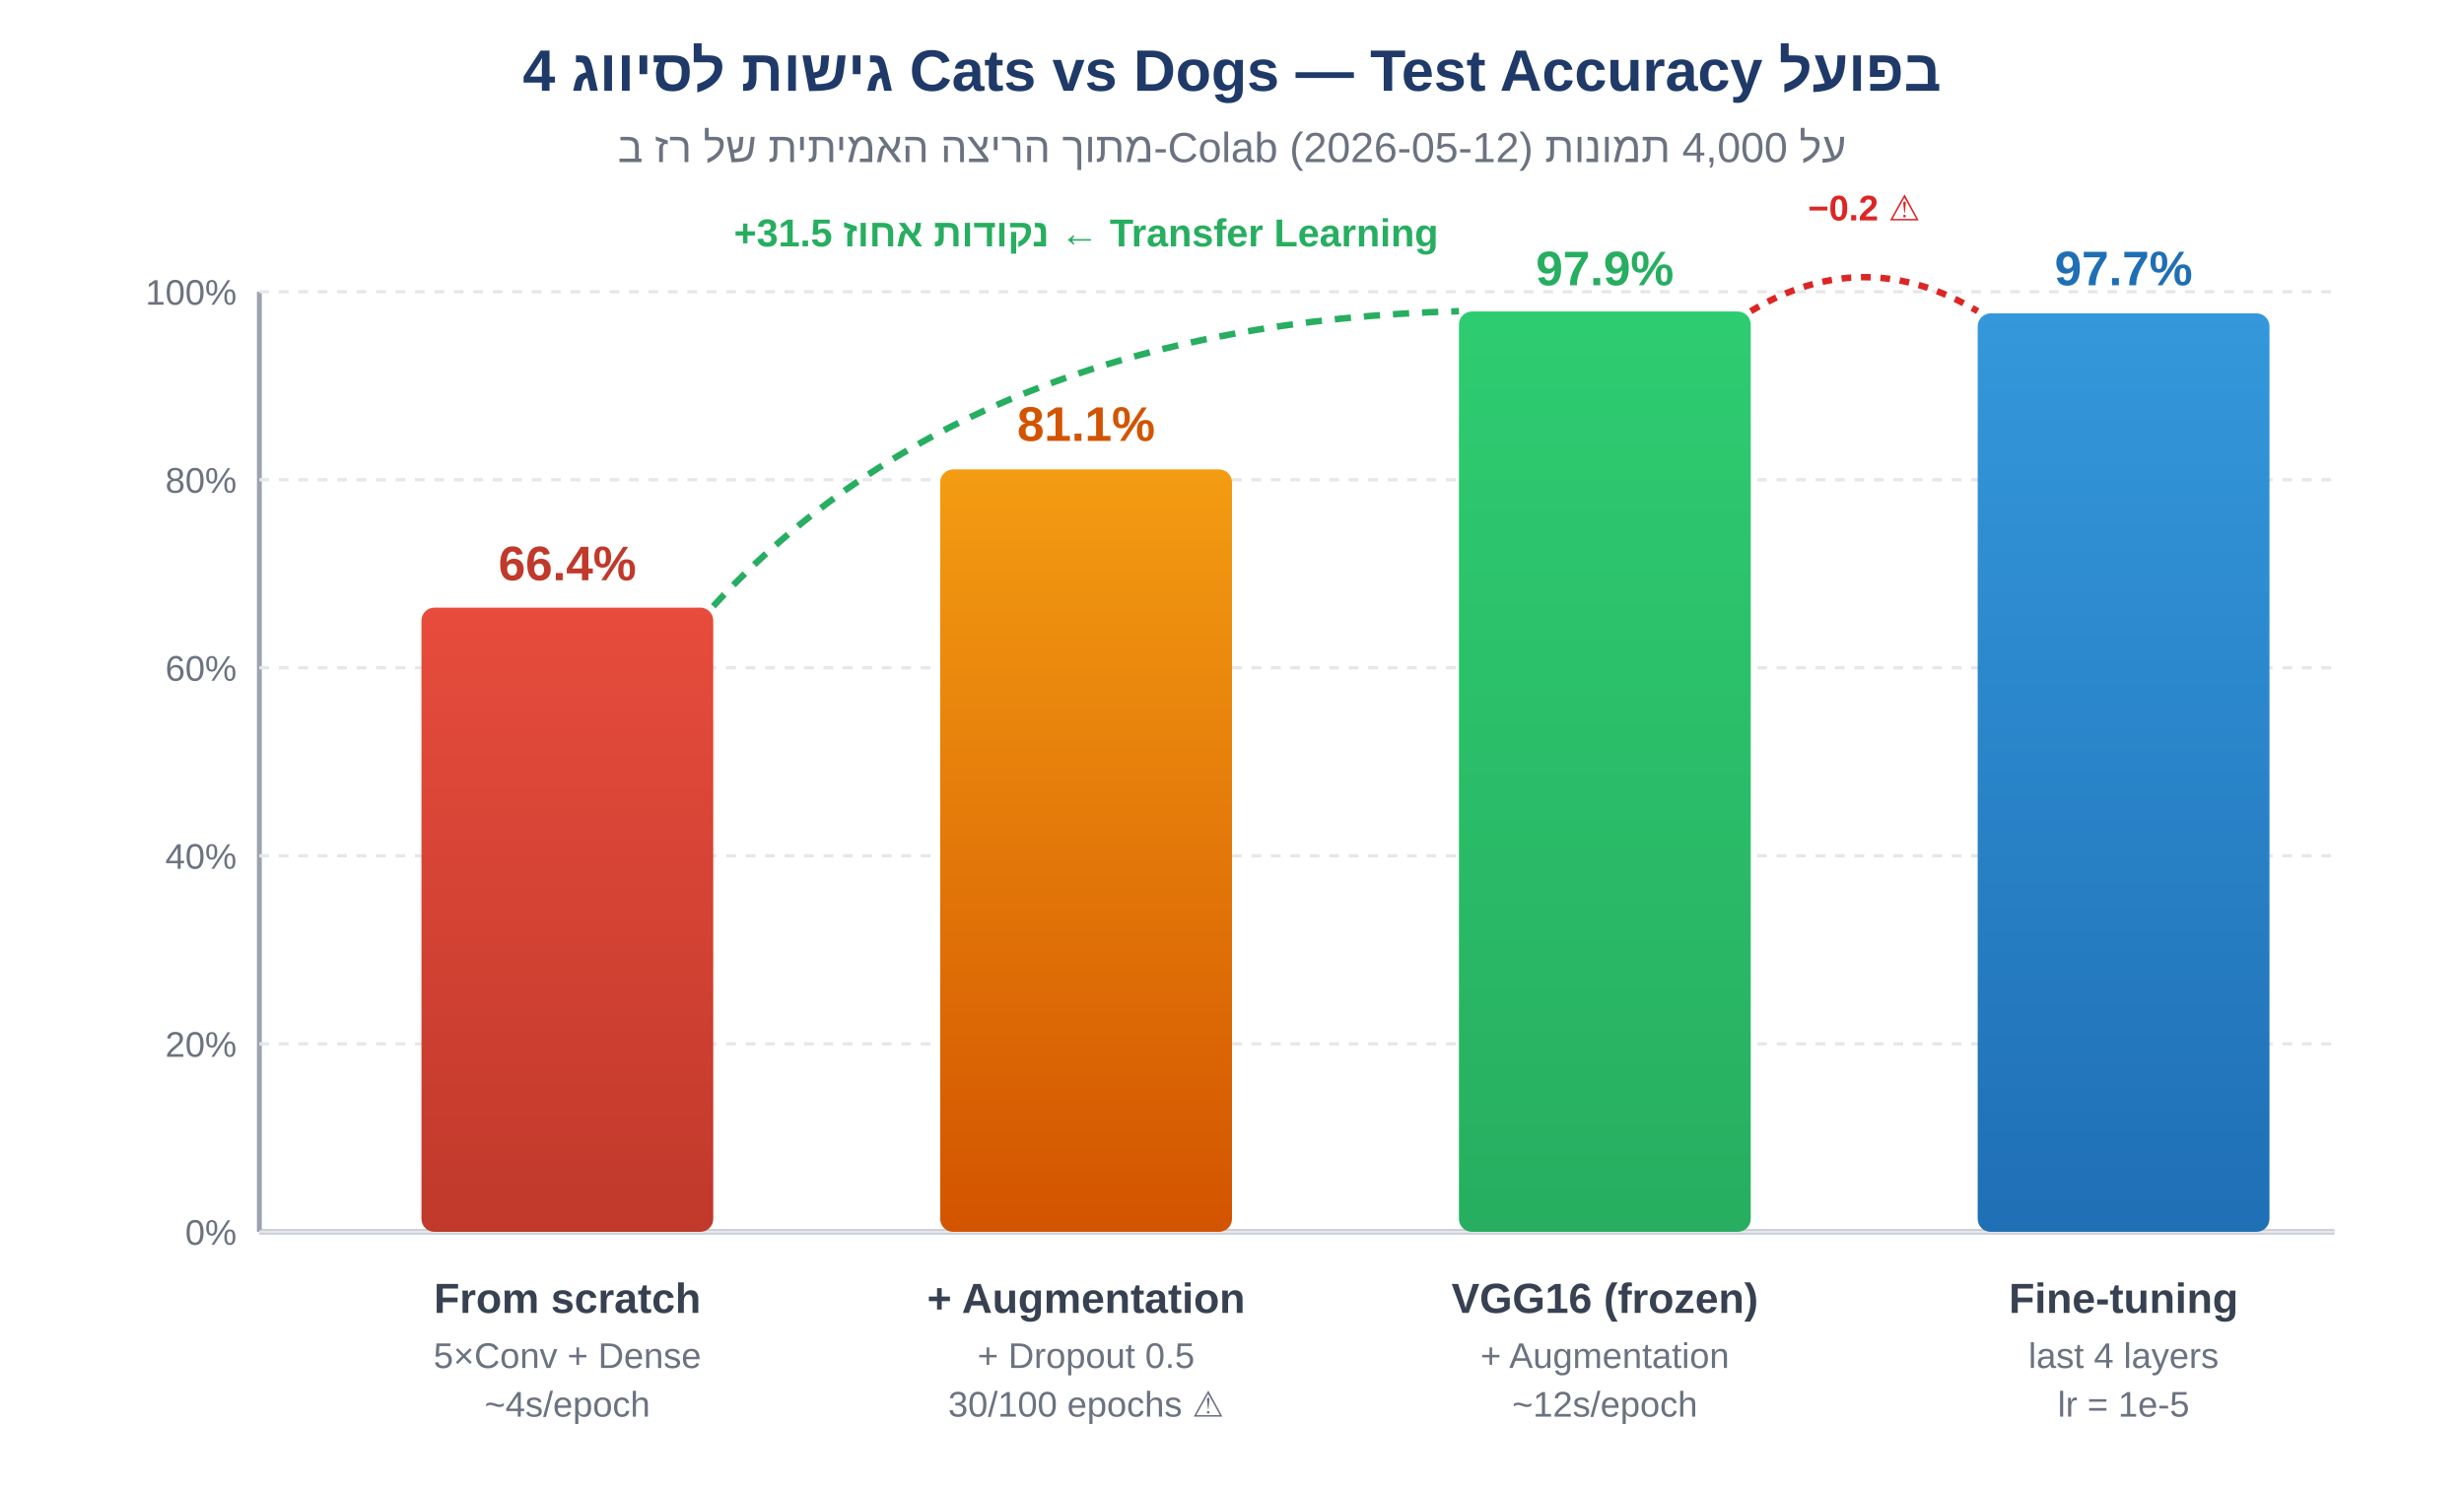
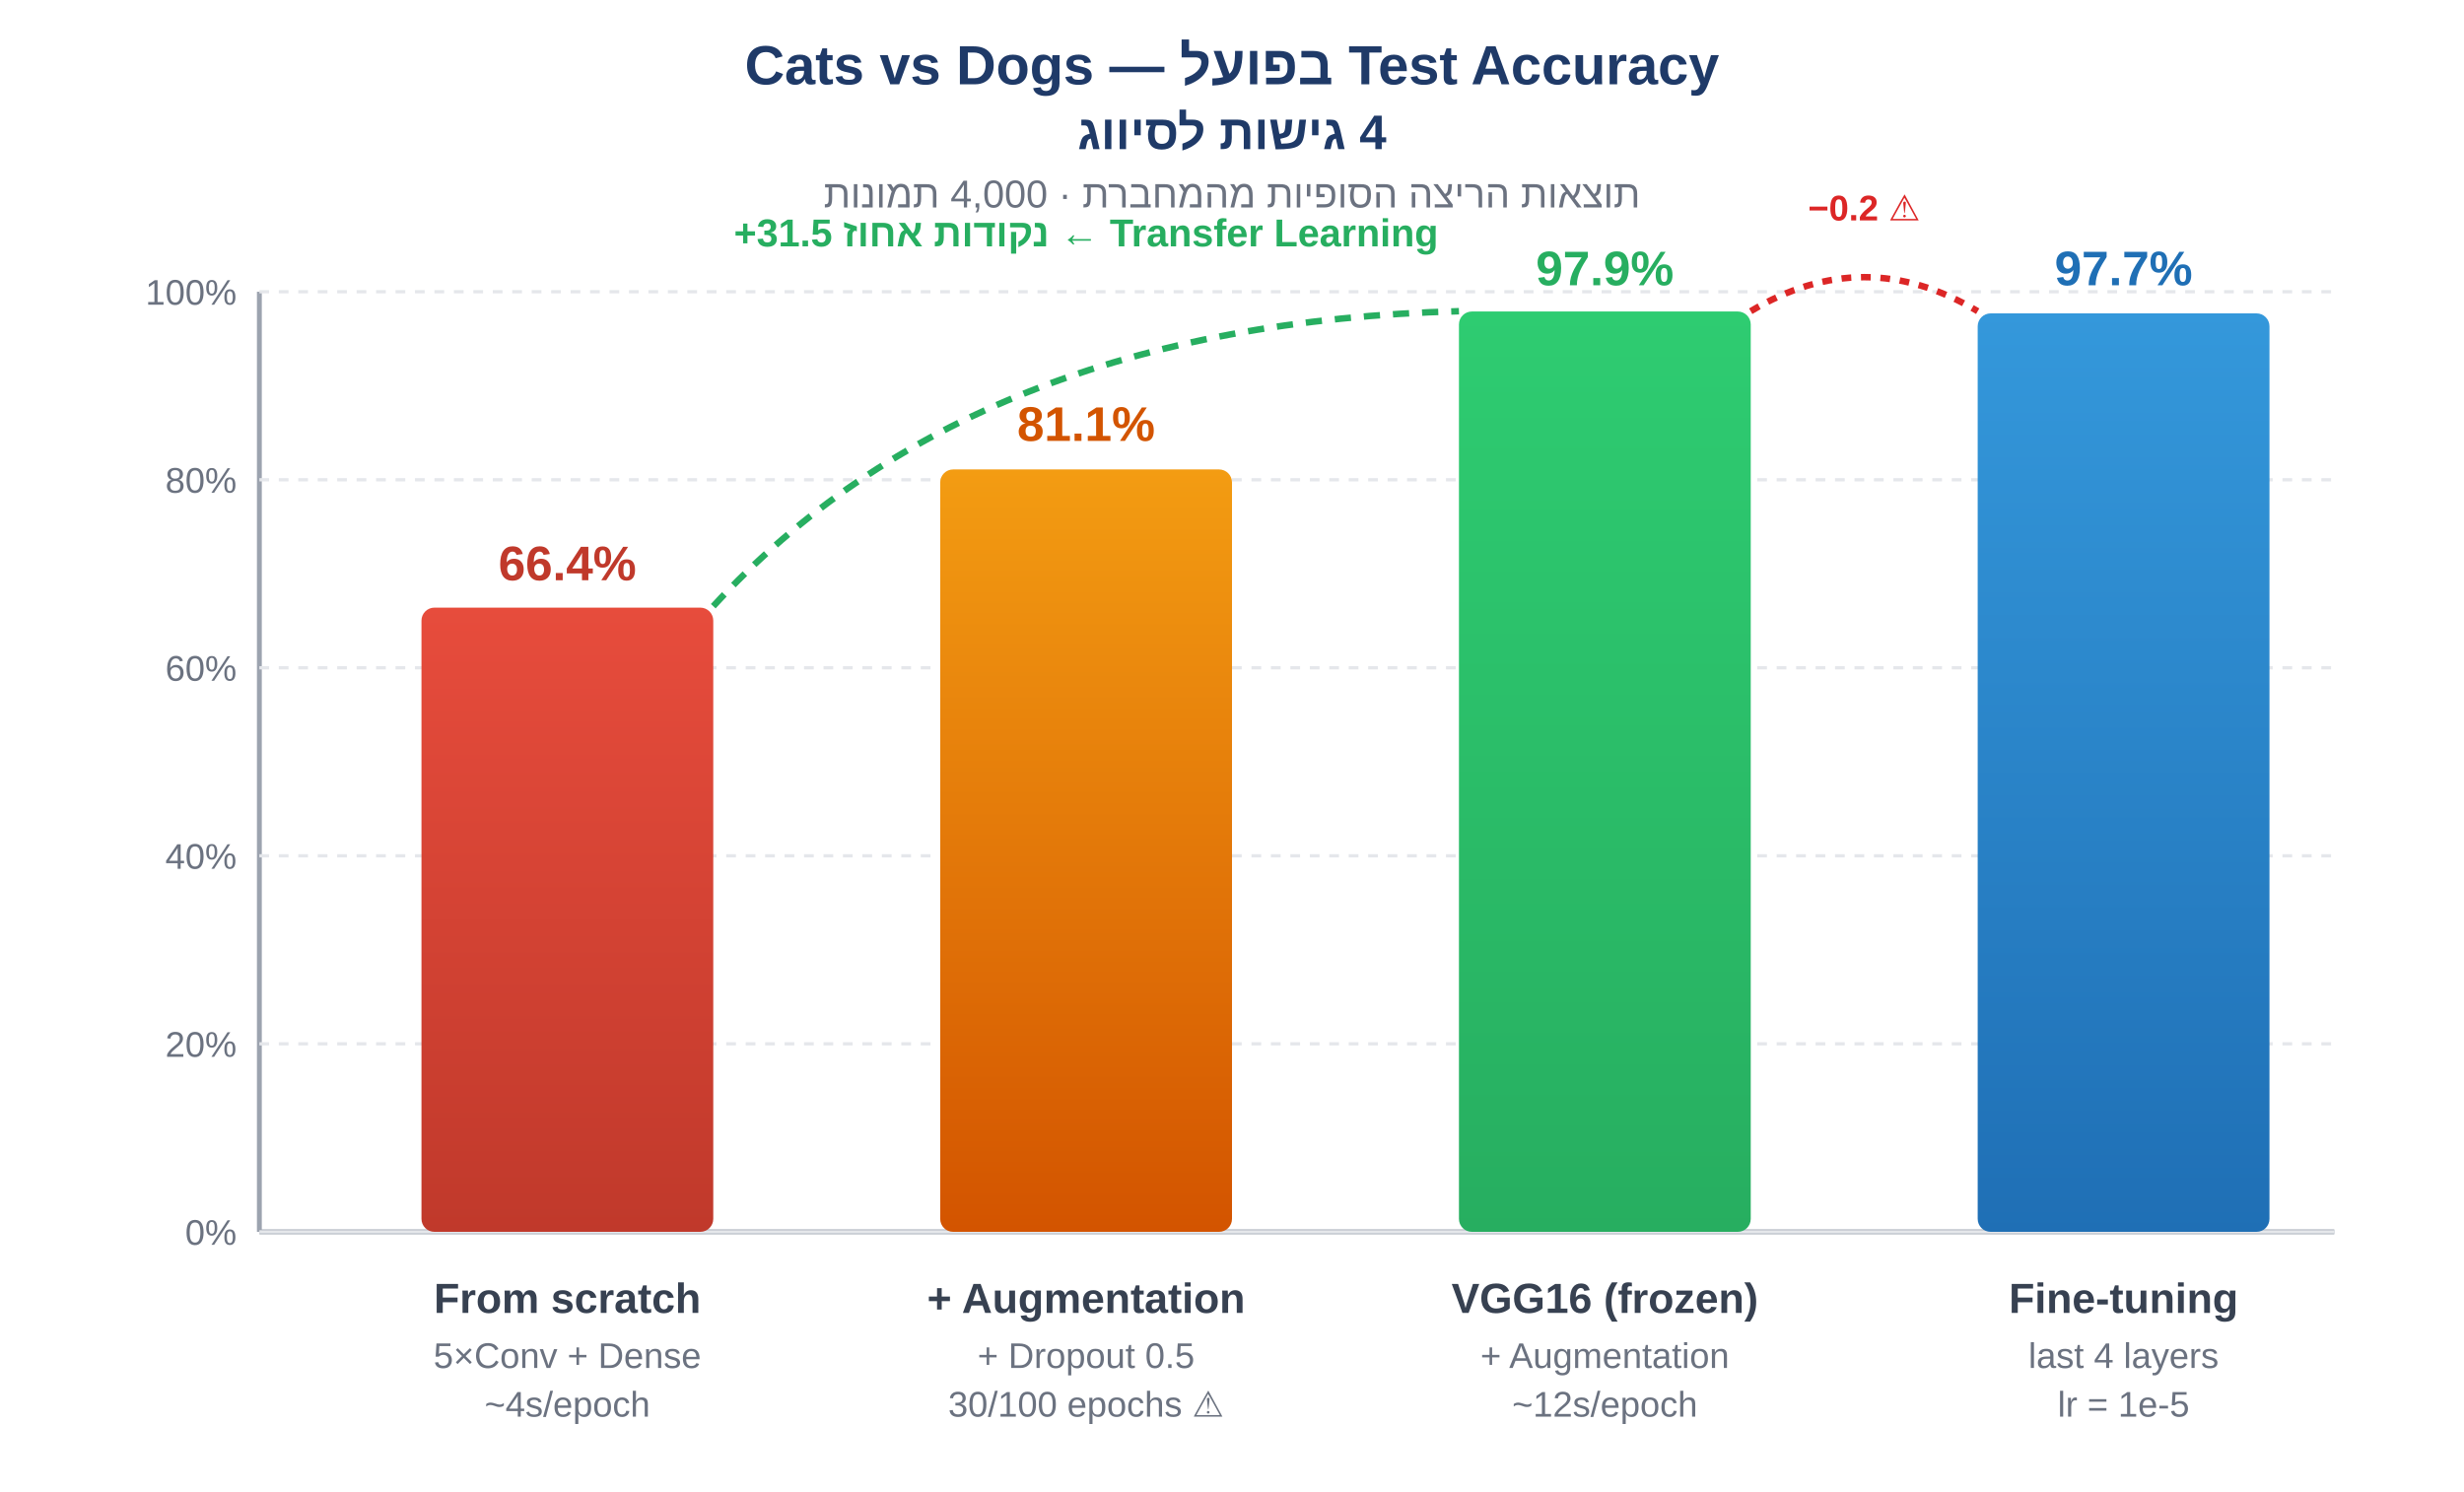
<svg xmlns="http://www.w3.org/2000/svg" viewBox="0 0 760 460" font-family="Segoe UI, Arial, sans-serif">
  <defs>
    <linearGradient id="g1" x1="0" y1="1" x2="0" y2="0">
      <stop offset="0%" stop-color="#c0392b" />
      <stop offset="100%" stop-color="#e74c3c" />
    </linearGradient>
    <linearGradient id="g2" x1="0" y1="1" x2="0" y2="0">
      <stop offset="0%" stop-color="#d35400" />
      <stop offset="100%" stop-color="#f39c12" />
    </linearGradient>
    <linearGradient id="g3" x1="0" y1="1" x2="0" y2="0">
      <stop offset="0%" stop-color="#27ae60" />
      <stop offset="100%" stop-color="#2ecc71" />
    </linearGradient>
    <linearGradient id="g4" x1="0" y1="1" x2="0" y2="0">
      <stop offset="0%" stop-color="#1f6fb5" />
      <stop offset="100%" stop-color="#3498db" />
    </linearGradient>
  </defs>
-   <text x="380" y="28" text-anchor="middle" font-size="18" font-weight="700" fill="#1f3a68">4 גישות לסיווג Cats vs Dogs — Test Accuracy בפועל</text>
-   <text x="380" y="50" text-anchor="middle" font-size="13" fill="#6b7280">מתוך הריצה האמיתית של רז ב-Colab (2026-05-12) על 4,000 תמונות</text>
+   <text x="380" y="26" text-anchor="middle" font-size="17" font-weight="700" fill="#1f3a68" direction="rtl">Test Accuracy בפועל — Cats vs Dogs</text>
+   <text x="380" y="46" text-anchor="middle" font-size="15" font-weight="600" fill="#1f3a68" direction="rtl">4 גישות לסיווג</text>
+   <text x="380" y="64" text-anchor="middle" font-size="12" fill="#6b7280" direction="rtl">תוצאות הריצה הסופיות מהמחברת · 4,000 תמונות</text>
  <line x1="80" y1="90" x2="80" y2="380" stroke="#9ca3af" stroke-width="1.5" />
  <line x1="80" y1="380" x2="720" y2="380" stroke="#9ca3af" stroke-width="1.5" />
  <g font-size="11" fill="#6b7280" text-anchor="end">
    <line x1="80" y1="380" x2="720" y2="380" stroke="#e5e7eb" />
    <text x="73" y="384">0%</text>
    <line x1="80" y1="322" x2="720" y2="322" stroke="#e5e7eb" stroke-dasharray="3,3" />
    <text x="73" y="326">20%</text>
    <line x1="80" y1="264" x2="720" y2="264" stroke="#e5e7eb" stroke-dasharray="3,3" />
    <text x="73" y="268">40%</text>
    <line x1="80" y1="206" x2="720" y2="206" stroke="#e5e7eb" stroke-dasharray="3,3" />
    <text x="73" y="210">60%</text>
    <line x1="80" y1="148" x2="720" y2="148" stroke="#e5e7eb" stroke-dasharray="3,3" />
    <text x="73" y="152">80%</text>
    <line x1="80" y1="90" x2="720" y2="90" stroke="#e5e7eb" stroke-dasharray="3,3" />
    <text x="73" y="94">100%</text>
  </g>
  <rect x="130" y="187.44" width="90" height="192.56" fill="url(#g1)" rx="4" />
  <text x="175" y="179" text-anchor="middle" font-size="15" font-weight="700" fill="#c0392b">66.4%</text>
  <text x="175" y="405" text-anchor="middle" font-size="13" font-weight="600" fill="#374151">From scratch</text>
  <text x="175" y="422" text-anchor="middle" font-size="11" fill="#6b7280">5×Conv + Dense</text>
  <text x="175" y="437" text-anchor="middle" font-size="11" fill="#6b7280">~4s/epoch</text>
  <rect x="290" y="144.81" width="90" height="235.19" fill="url(#g2)" rx="4" />
  <text x="335" y="136" text-anchor="middle" font-size="15" font-weight="700" fill="#d35400">81.1%</text>
  <text x="335" y="405" text-anchor="middle" font-size="13" font-weight="600" fill="#374151">+ Augmentation</text>
  <text x="335" y="422" text-anchor="middle" font-size="11" fill="#6b7280">+ Dropout 0.5</text>
  <text x="335" y="437" text-anchor="middle" font-size="11" fill="#6b7280">‎30/100 epochs ⚠</text>
  <rect x="450" y="96.09" width="90" height="283.91" fill="url(#g3)" rx="4" />
  <text x="495" y="88" text-anchor="middle" font-size="15" font-weight="700" fill="#27ae60">97.9%</text>
  <text x="495" y="405" text-anchor="middle" font-size="13" font-weight="600" fill="#374151">VGG16 (frozen)</text>
  <text x="495" y="422" text-anchor="middle" font-size="11" fill="#6b7280">+ Augmentation</text>
  <text x="495" y="437" text-anchor="middle" font-size="11" fill="#6b7280">~12s/epoch</text>
  <rect x="610" y="96.67" width="90" height="283.33" fill="url(#g4)" rx="4" />
  <text x="655" y="88" text-anchor="middle" font-size="15" font-weight="700" fill="#1f6fb5">97.7%</text>
  <text x="655" y="405" text-anchor="middle" font-size="13" font-weight="600" fill="#374151">Fine-tuning</text>
  <text x="655" y="422" text-anchor="middle" font-size="11" fill="#6b7280">last 4 layers</text>
  <text x="655" y="437" text-anchor="middle" font-size="11" fill="#6b7280">lr = 1e-5</text>
  <path d="M 220 187 Q 300 100 450 96" stroke="#27ae60" stroke-width="2" fill="none" stroke-dasharray="5,4" />
  <text x="335" y="76" text-anchor="middle" font-size="12" font-weight="700" fill="#27ae60">+31.5 נקודות אחוז ← Transfer Learning</text>
  <path d="M 540 96 Q 575 75 610 96" stroke="#dc2626" stroke-width="2" fill="none" stroke-dasharray="3,3" />
  <text x="575" y="68" text-anchor="middle" font-size="11" font-weight="700" fill="#dc2626">−0.2 ⚠</text>
</svg>
